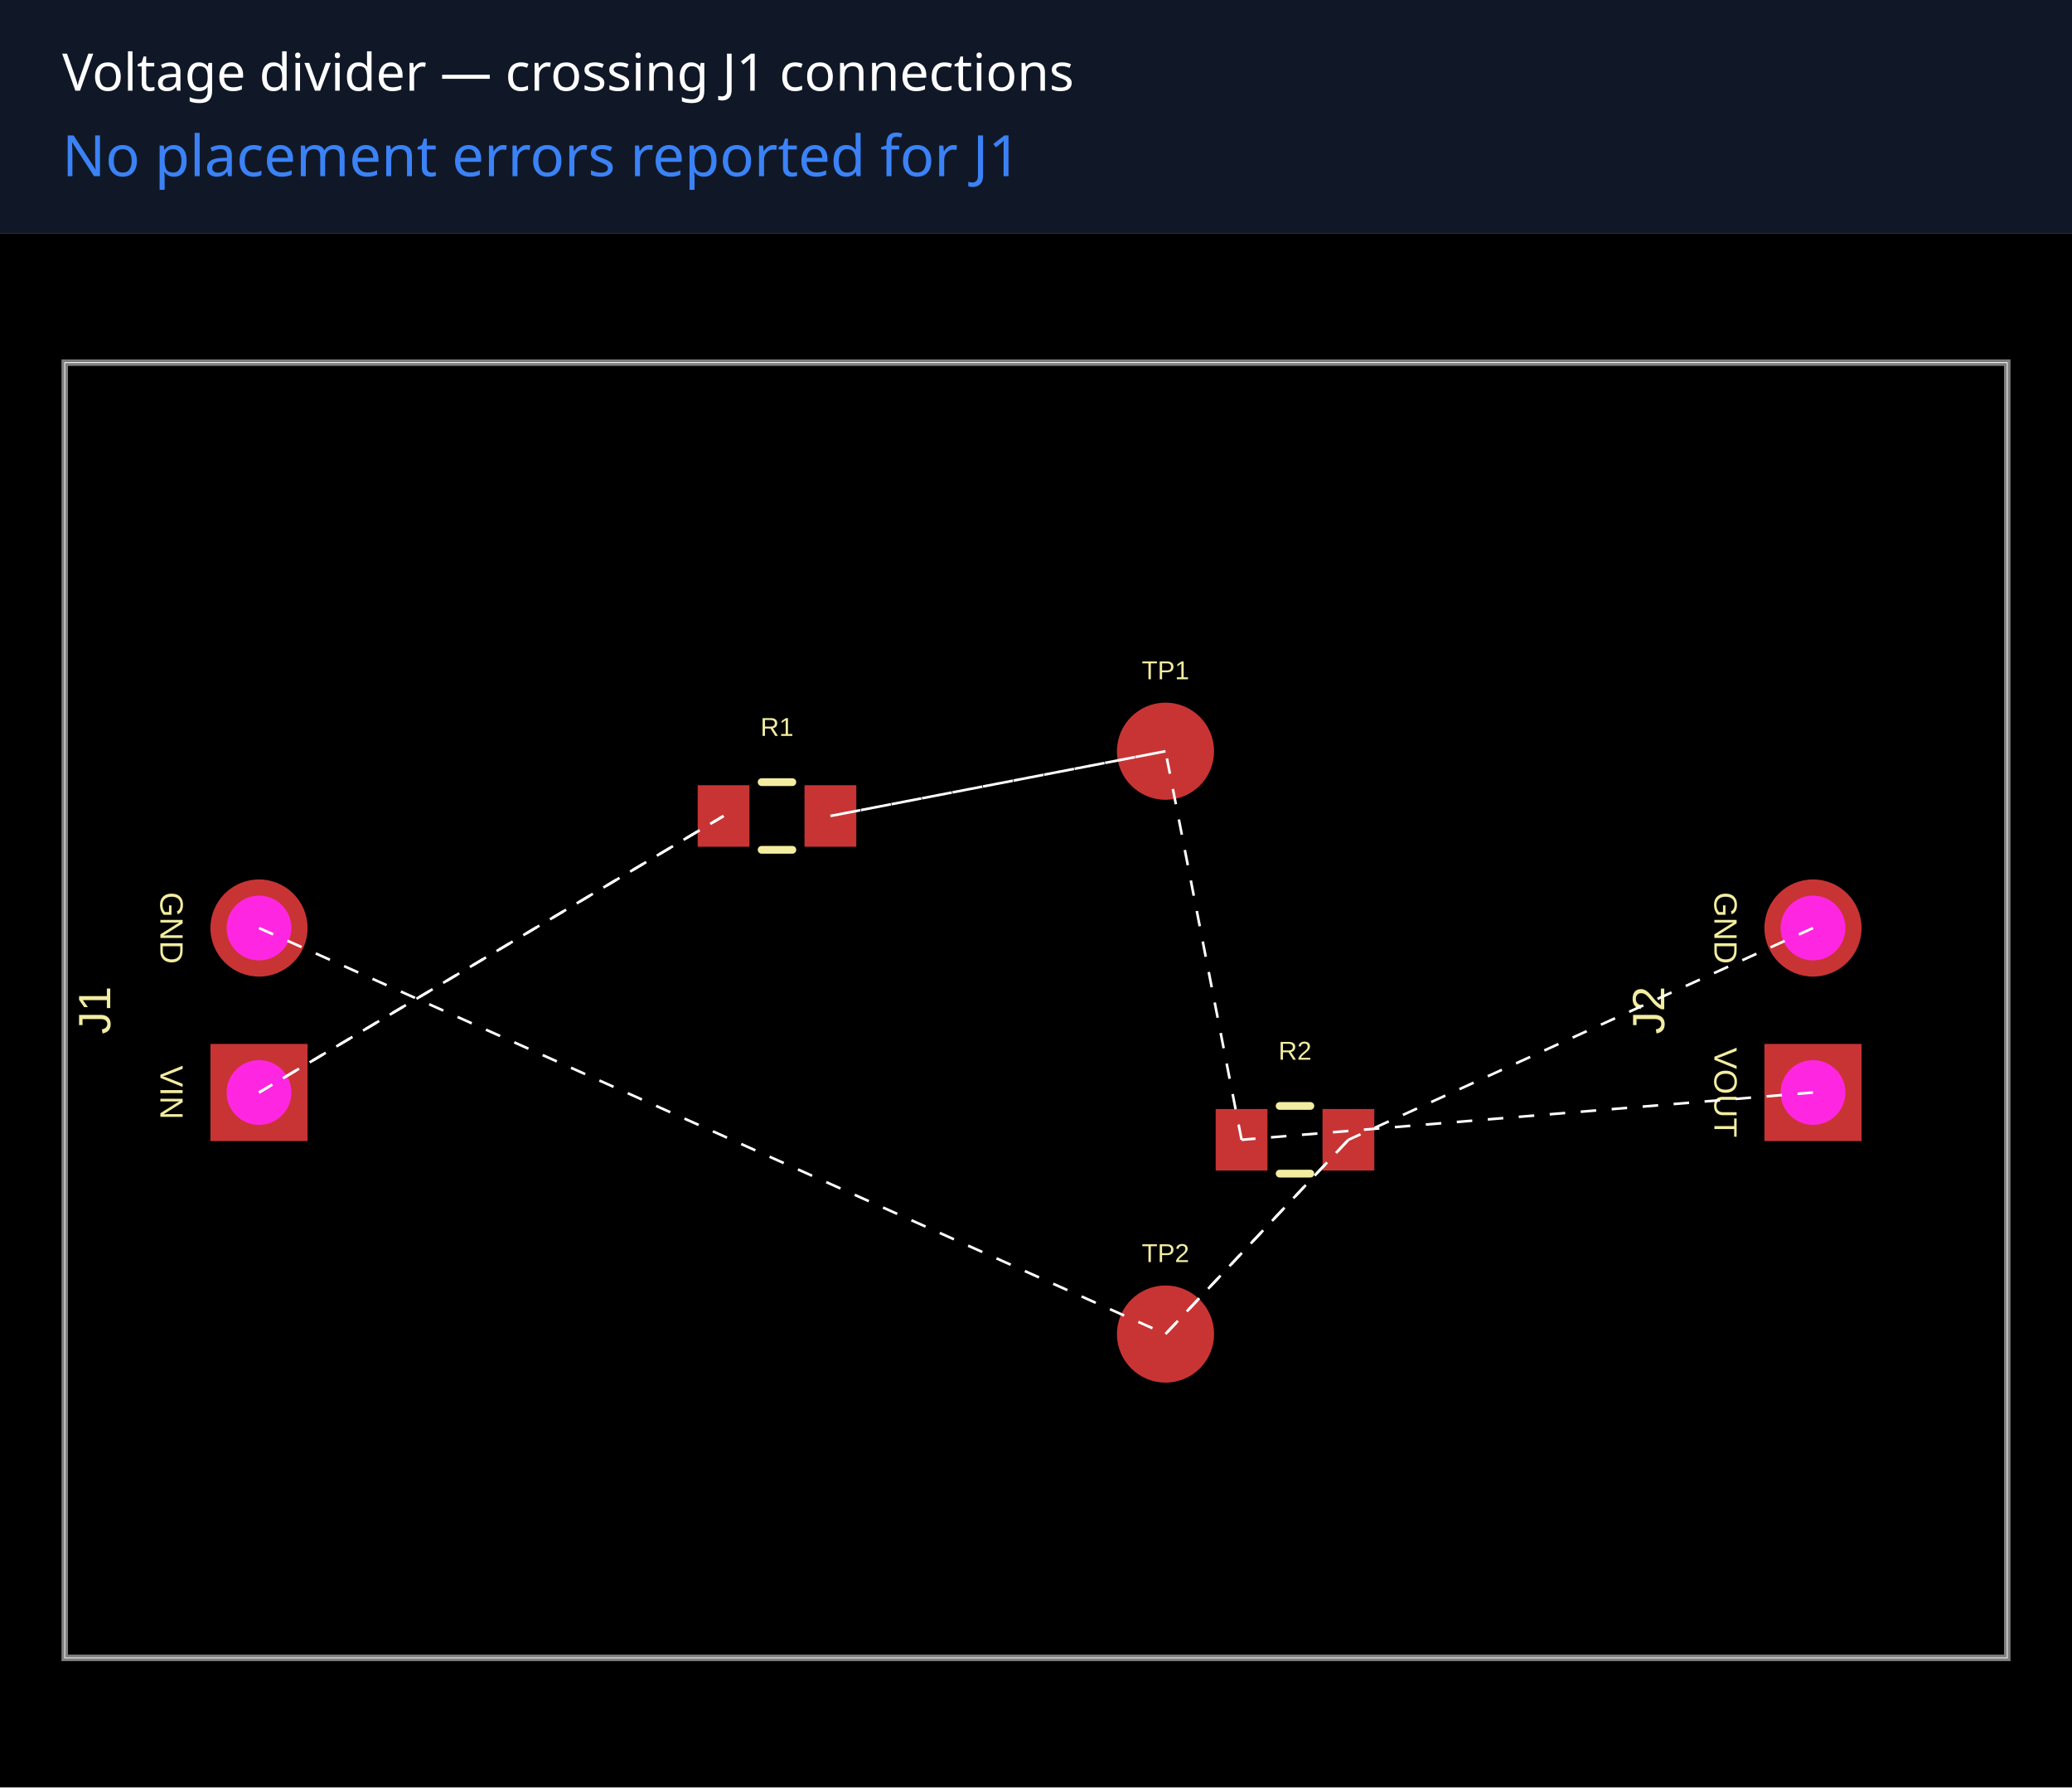
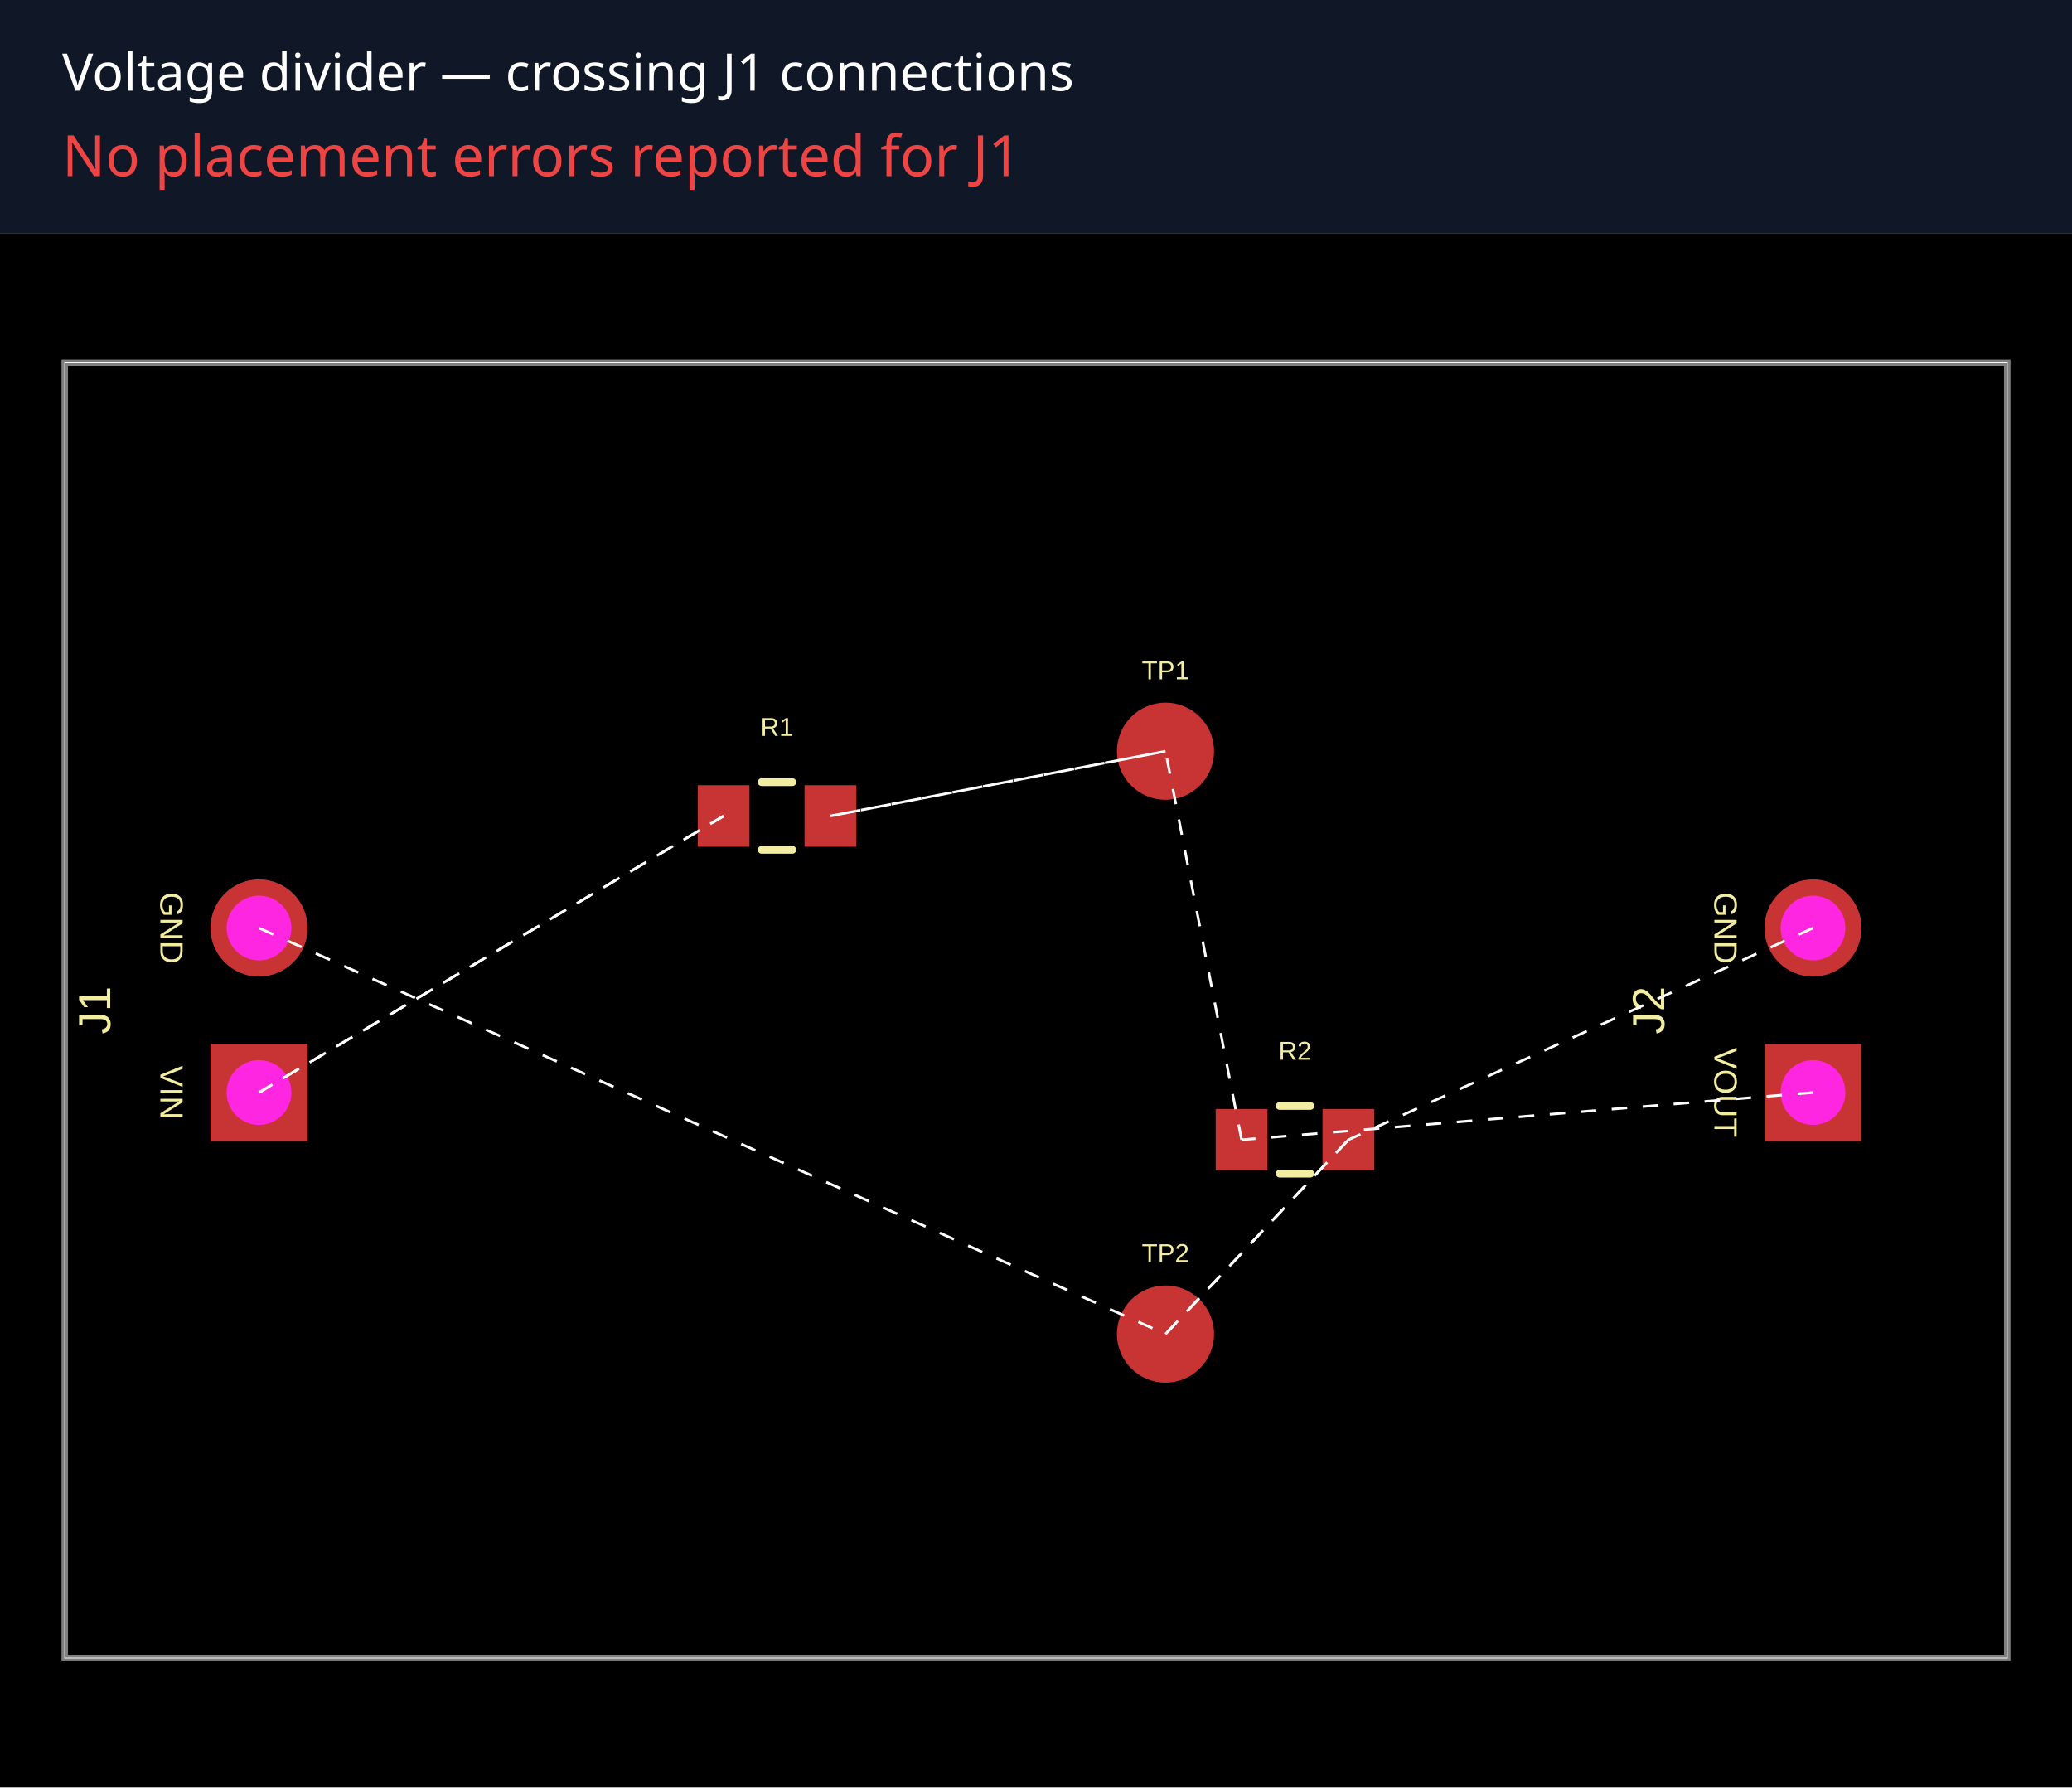
<svg xmlns="http://www.w3.org/2000/svg" width="800" height="690" viewBox="0 0 800 690">
  <g transform="translate(0, 0)">
    <rect width="800" height="90" fill="#101827" />
    <text x="24" y="35" fill="white" font-family="sans-serif" font-size="20">Voltage divider — crossing J1 connections</text>
-     <text x="24" y="68" fill="#3b82f6" font-family="sans-serif" font-size="22">No placement errors reported for J1</text>
+     <text x="24" y="68" fill="#ef4444" font-family="sans-serif" font-size="22">No placement errors reported for J1</text>
  </g>
  <g transform="translate(0, 90)">
    <style />
    <rect class="boundary" x="0" y="0" fill="#000" width="800" height="600" data-type="pcb_background" data-pcb-layer="global" />
    <rect class="pcb-boundary" fill="none" stroke="#fff" stroke-width="0.3" x="25" y="50" width="750" height="500" data-type="pcb_boundary" data-pcb-layer="global" />
    <path class="pcb-board" d="M 25 550 L 775 550 L 775 50 L 25 50 Z" fill="none" stroke="rgba(255, 255, 255, 0.5)" stroke-width="2.5" data-type="pcb_board" data-pcb-layer="board" />
    <rect class="pcb-pad" fill="rgb(200, 52, 52)" x="269.375" y="213.125" width="20" height="23.75" data-type="pcb_smtpad" data-pcb-layer="top" data-pad-name="R1.pin1" data-pad-net-name="VIN" />
    <rect class="pcb-pad" fill="rgb(200, 52, 52)" x="310.625" y="213.125" width="20" height="23.75" data-type="pcb_smtpad" data-pcb-layer="top" data-pad-name="R1.pin2" data-pad-net-name="VOUT" />
    <rect class="pcb-pad" fill="rgb(200, 52, 52)" x="469.375" y="338.125" width="20" height="23.75" data-type="pcb_smtpad" data-pcb-layer="top" data-pad-name="R2.pin1" data-pad-net-name="VOUT" />
    <rect class="pcb-pad" fill="rgb(200, 52, 52)" x="510.625" y="338.125" width="20" height="23.75" data-type="pcb_smtpad" data-pcb-layer="top" data-pad-name="R2.pin2" data-pad-net-name="GND" />
    <circle class="pcb-pad" fill="rgb(200, 52, 52)" cx="450" cy="200" r="18.75" data-type="pcb_smtpad" data-pcb-layer="top" data-pad-name="TP1.pin1" data-pad-net-name="VOUT" />
    <circle class="pcb-pad" fill="rgb(200, 52, 52)" cx="450" cy="425" r="18.75" data-type="pcb_smtpad" data-pcb-layer="top" data-pad-name="TP2.pin1" data-pad-net-name="GND" />
    <text x="0" y="0" dx="0" dy="0" fill="#f2eda1" font-family="Arial, sans-serif" font-size="12.5" text-anchor="middle" dominant-baseline="central" transform="matrix(-1.8369701987210297e-16,1,-1,-1.8369701987210297e-16,66.25,331.75)" class="pcb-silkscreen-text pcb-silkscreen-top" data-pcb-silkscreen-text-id="pcb_silkscreen_text_0__stack1" stroke="none" data-type="pcb_silkscreen_text" data-pcb-layer="top">VIN</text>
    <text x="0" y="0" dx="0" dy="0" fill="#f2eda1" font-family="Arial, sans-serif" font-size="12.5" text-anchor="middle" dominant-baseline="central" transform="matrix(-1.8369701987210297e-16,1,-1,-1.8369701987210297e-16,66.25,268.25)" class="pcb-silkscreen-text pcb-silkscreen-top" data-pcb-silkscreen-text-id="pcb_silkscreen_text_1__stack1" stroke="none" data-type="pcb_silkscreen_text" data-pcb-layer="top">GND</text>
    <text x="0" y="0" dx="0" dy="0" fill="#f2eda1" font-family="Arial, sans-serif" font-size="17.5" text-anchor="middle" dominant-baseline="central" transform="matrix(6.123233995736766e-17,-1,1,6.123233995736766e-17,36.5,300)" class="pcb-silkscreen-text pcb-silkscreen-top" data-pcb-silkscreen-text-id="pcb_silkscreen_text_2__stack1" stroke="none" data-type="pcb_silkscreen_text" data-pcb-layer="top">J1</text>
    <text x="0" y="0" dx="0" dy="0" fill="#f2eda1" font-family="Arial, sans-serif" font-size="12.5" text-anchor="middle" dominant-baseline="central" transform="matrix(-1.8369701987210297e-16,1,-1,-1.8369701987210297e-16,666.25,331.75)" class="pcb-silkscreen-text pcb-silkscreen-top" data-pcb-silkscreen-text-id="pcb_silkscreen_text_3__stack1" stroke="none" data-type="pcb_silkscreen_text" data-pcb-layer="top">VOUT</text>
    <text x="0" y="0" dx="0" dy="0" fill="#f2eda1" font-family="Arial, sans-serif" font-size="12.5" text-anchor="middle" dominant-baseline="central" transform="matrix(-1.8369701987210297e-16,1,-1,-1.8369701987210297e-16,666.25,268.25)" class="pcb-silkscreen-text pcb-silkscreen-top" data-pcb-silkscreen-text-id="pcb_silkscreen_text_4__stack1" stroke="none" data-type="pcb_silkscreen_text" data-pcb-layer="top">GND</text>
    <text x="0" y="0" dx="0" dy="0" fill="#f2eda1" font-family="Arial, sans-serif" font-size="17.5" text-anchor="middle" dominant-baseline="central" transform="matrix(6.123233995736766e-17,-1,1,6.123233995736766e-17,636.5,300)" class="pcb-silkscreen-text pcb-silkscreen-top" data-pcb-silkscreen-text-id="pcb_silkscreen_text_5__stack1" stroke="none" data-type="pcb_silkscreen_text" data-pcb-layer="top">J2</text>
    <path class="pcb-silkscreen pcb-silkscreen-top" d="M 294.069 211.938 L 305.931 211.938" fill="none" stroke="#f2eda1" stroke-width="3" stroke-linecap="round" stroke-linejoin="round" data-pcb-component-id="pcb_component_2__stack1" data-pcb-silkscreen-path-id="pcb_silkscreen_path_0__stack1" data-type="pcb_silkscreen_path" data-pcb-layer="top" />
    <path class="pcb-silkscreen pcb-silkscreen-top" d="M 294.069 238.062 L 305.931 238.062" fill="none" stroke="#f2eda1" stroke-width="3" stroke-linecap="round" stroke-linejoin="round" data-pcb-component-id="pcb_component_2__stack1" data-pcb-silkscreen-path-id="pcb_silkscreen_path_1__stack1" data-type="pcb_silkscreen_path" data-pcb-layer="top" />
    <text x="0" y="0" dx="0" dy="0" fill="#f2eda1" font-family="Arial, sans-serif" font-size="10" text-anchor="middle" dominant-baseline="central" transform="matrix(1,0,0,1,300,190.625)" class="pcb-silkscreen-text pcb-silkscreen-top" data-pcb-silkscreen-text-id="pcb_silkscreen_text_6__stack1" stroke="none" data-type="pcb_silkscreen_text" data-pcb-layer="top">R1</text>
    <path class="pcb-silkscreen pcb-silkscreen-top" d="M 494.069 336.938 L 505.931 336.938" fill="none" stroke="#f2eda1" stroke-width="3" stroke-linecap="round" stroke-linejoin="round" data-pcb-component-id="pcb_component_3__stack1" data-pcb-silkscreen-path-id="pcb_silkscreen_path_2__stack1" data-type="pcb_silkscreen_path" data-pcb-layer="top" />
    <path class="pcb-silkscreen pcb-silkscreen-top" d="M 494.069 363.062 L 505.931 363.062" fill="none" stroke="#f2eda1" stroke-width="3" stroke-linecap="round" stroke-linejoin="round" data-pcb-component-id="pcb_component_3__stack1" data-pcb-silkscreen-path-id="pcb_silkscreen_path_3__stack1" data-type="pcb_silkscreen_path" data-pcb-layer="top" />
    <text x="0" y="0" dx="0" dy="0" fill="#f2eda1" font-family="Arial, sans-serif" font-size="10" text-anchor="middle" dominant-baseline="central" transform="matrix(1,0,0,1,500,315.625)" class="pcb-silkscreen-text pcb-silkscreen-top" data-pcb-silkscreen-text-id="pcb_silkscreen_text_7__stack1" stroke="none" data-type="pcb_silkscreen_text" data-pcb-layer="top">R2</text>
    <text x="0" y="0" dx="0" dy="0" fill="#f2eda1" font-family="Arial, sans-serif" font-size="10" text-anchor="middle" dominant-baseline="central" transform="matrix(1,0,0,1,450,168.75)" class="pcb-silkscreen-text pcb-silkscreen-top" data-pcb-silkscreen-text-id="pcb_silkscreen_text_8__stack1" stroke="none" data-type="pcb_silkscreen_text" data-pcb-layer="top">TP1</text>
    <text x="0" y="0" dx="0" dy="0" fill="#f2eda1" font-family="Arial, sans-serif" font-size="10" text-anchor="middle" dominant-baseline="central" transform="matrix(1,0,0,1,450,393.75)" class="pcb-silkscreen-text pcb-silkscreen-top" data-pcb-silkscreen-text-id="pcb_silkscreen_text_9__stack1" stroke="none" data-type="pcb_silkscreen_text" data-pcb-layer="top">TP2</text>
    <g data-type="pcb_plated_hole" data-pcb-layer="through" data-pad-name="J1.VIN" data-pad-net-name="VIN">
      <rect class="pcb-hole-outer-pad" fill="rgb(200, 52, 52)" x="-18.75" y="-18.75" transform="translate(100 331.75) rotate(-90)" width="37.5" height="37.5" data-type="pcb_plated_hole" data-pcb-layer="top" />
      <circle class="pcb-hole-inner" fill="#FF26E2" cx="100" cy="331.75" r="12.5" data-type="pcb_plated_hole_drill" data-pcb-layer="drill" />
    </g>
    <g data-type="pcb_plated_hole" data-pcb-layer="through" data-pad-name="J1.GND" data-pad-net-name="GND">
      <circle class="pcb-hole-outer" fill="rgb(200, 52, 52)" cx="100" cy="268.25" r="18.75" data-type="pcb_plated_hole" data-pcb-layer="top" />
      <circle class="pcb-hole-inner" fill="#FF26E2" cx="100" cy="268.25" r="12.5" data-type="pcb_plated_hole_drill" data-pcb-layer="drill" />
    </g>
    <g data-type="pcb_plated_hole" data-pcb-layer="through" data-pad-name="J2.VOUT" data-pad-net-name="VOUT">
      <rect class="pcb-hole-outer-pad" fill="rgb(200, 52, 52)" x="-18.75" y="-18.75" transform="translate(700 331.75) rotate(-90)" width="37.5" height="37.5" data-type="pcb_plated_hole" data-pcb-layer="top" />
      <circle class="pcb-hole-inner" fill="#FF26E2" cx="700" cy="331.75" r="12.5" data-type="pcb_plated_hole_drill" data-pcb-layer="drill" />
    </g>
    <g data-type="pcb_plated_hole" data-pcb-layer="through" data-pad-name="J2.GND" data-pad-net-name="GND">
      <circle class="pcb-hole-outer" fill="rgb(200, 52, 52)" cx="700" cy="268.25" r="18.75" data-type="pcb_plated_hole" data-pcb-layer="top" />
      <circle class="pcb-hole-inner" fill="#FF26E2" cx="700" cy="268.25" r="12.5" data-type="pcb_plated_hole_drill" data-pcb-layer="drill" />
    </g>
    <line x1="100" y1="331.75" x2="279.375" y2="225" stroke="white" stroke-width="1" stroke-dasharray="6,6" data-type="pcb_rats_nest" data-pcb-layer="overlay" />
    <line x1="100" y1="268.25" x2="450" y2="425" stroke="white" stroke-width="1" stroke-dasharray="6,6" data-type="pcb_rats_nest" data-pcb-layer="overlay" />
    <line x1="700" y1="331.75" x2="479.375" y2="350" stroke="white" stroke-width="1" stroke-dasharray="6,6" data-type="pcb_rats_nest" data-pcb-layer="overlay" />
    <line x1="700" y1="268.25" x2="520.625" y2="350" stroke="white" stroke-width="1" stroke-dasharray="6,6" data-type="pcb_rats_nest" data-pcb-layer="overlay" />
    <line x1="279.375" y1="225" x2="100" y2="331.75" stroke="white" stroke-width="1" stroke-dasharray="6,6" data-type="pcb_rats_nest" data-pcb-layer="overlay" />
    <line x1="320.625" y1="225" x2="450" y2="200" stroke="white" stroke-width="1" stroke-dasharray="6,6" data-type="pcb_rats_nest" data-pcb-layer="overlay" />
    <line x1="479.375" y1="350" x2="450" y2="200" stroke="white" stroke-width="1" stroke-dasharray="6,6" data-type="pcb_rats_nest" data-pcb-layer="overlay" />
    <line x1="520.625" y1="350" x2="450" y2="425" stroke="white" stroke-width="1" stroke-dasharray="6,6" data-type="pcb_rats_nest" data-pcb-layer="overlay" />
    <line x1="450" y1="200" x2="320.625" y2="225" stroke="white" stroke-width="1" stroke-dasharray="6,6" data-type="pcb_rats_nest" data-pcb-layer="overlay" />
    <line x1="450" y1="425" x2="520.625" y2="350" stroke="white" stroke-width="1" stroke-dasharray="6,6" data-type="pcb_rats_nest" data-pcb-layer="overlay" />
  </g>
</svg>
